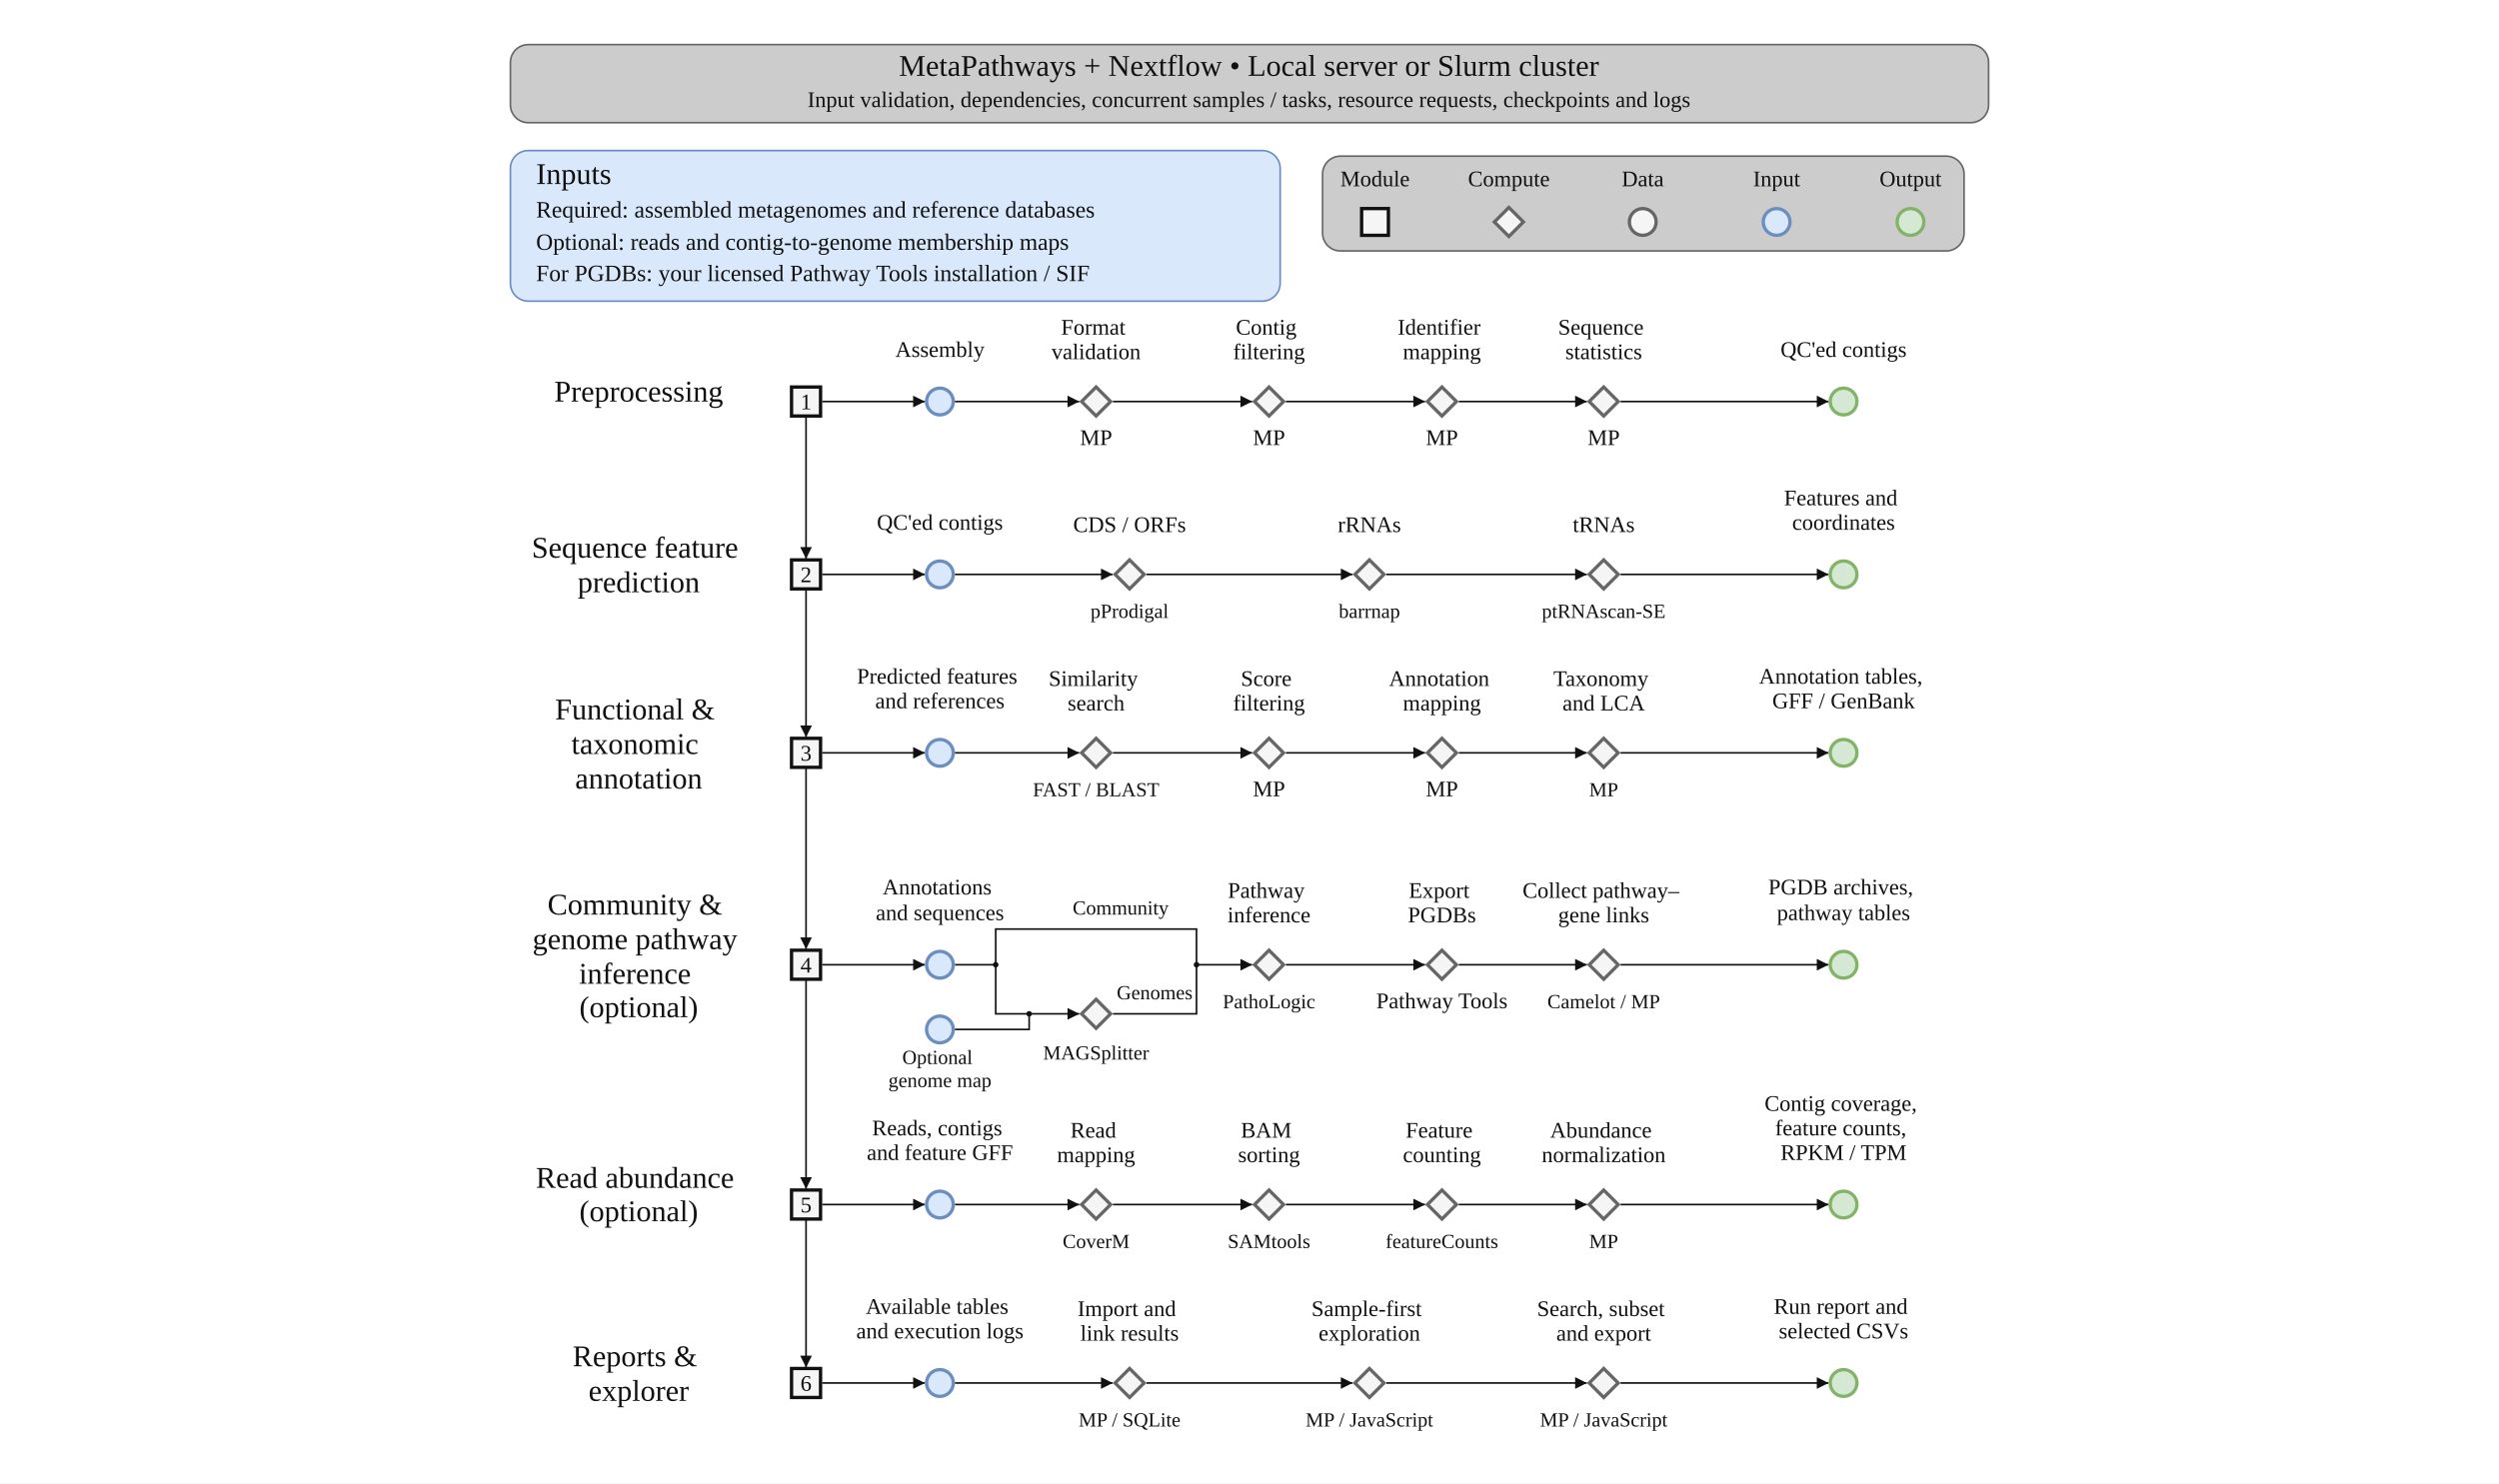
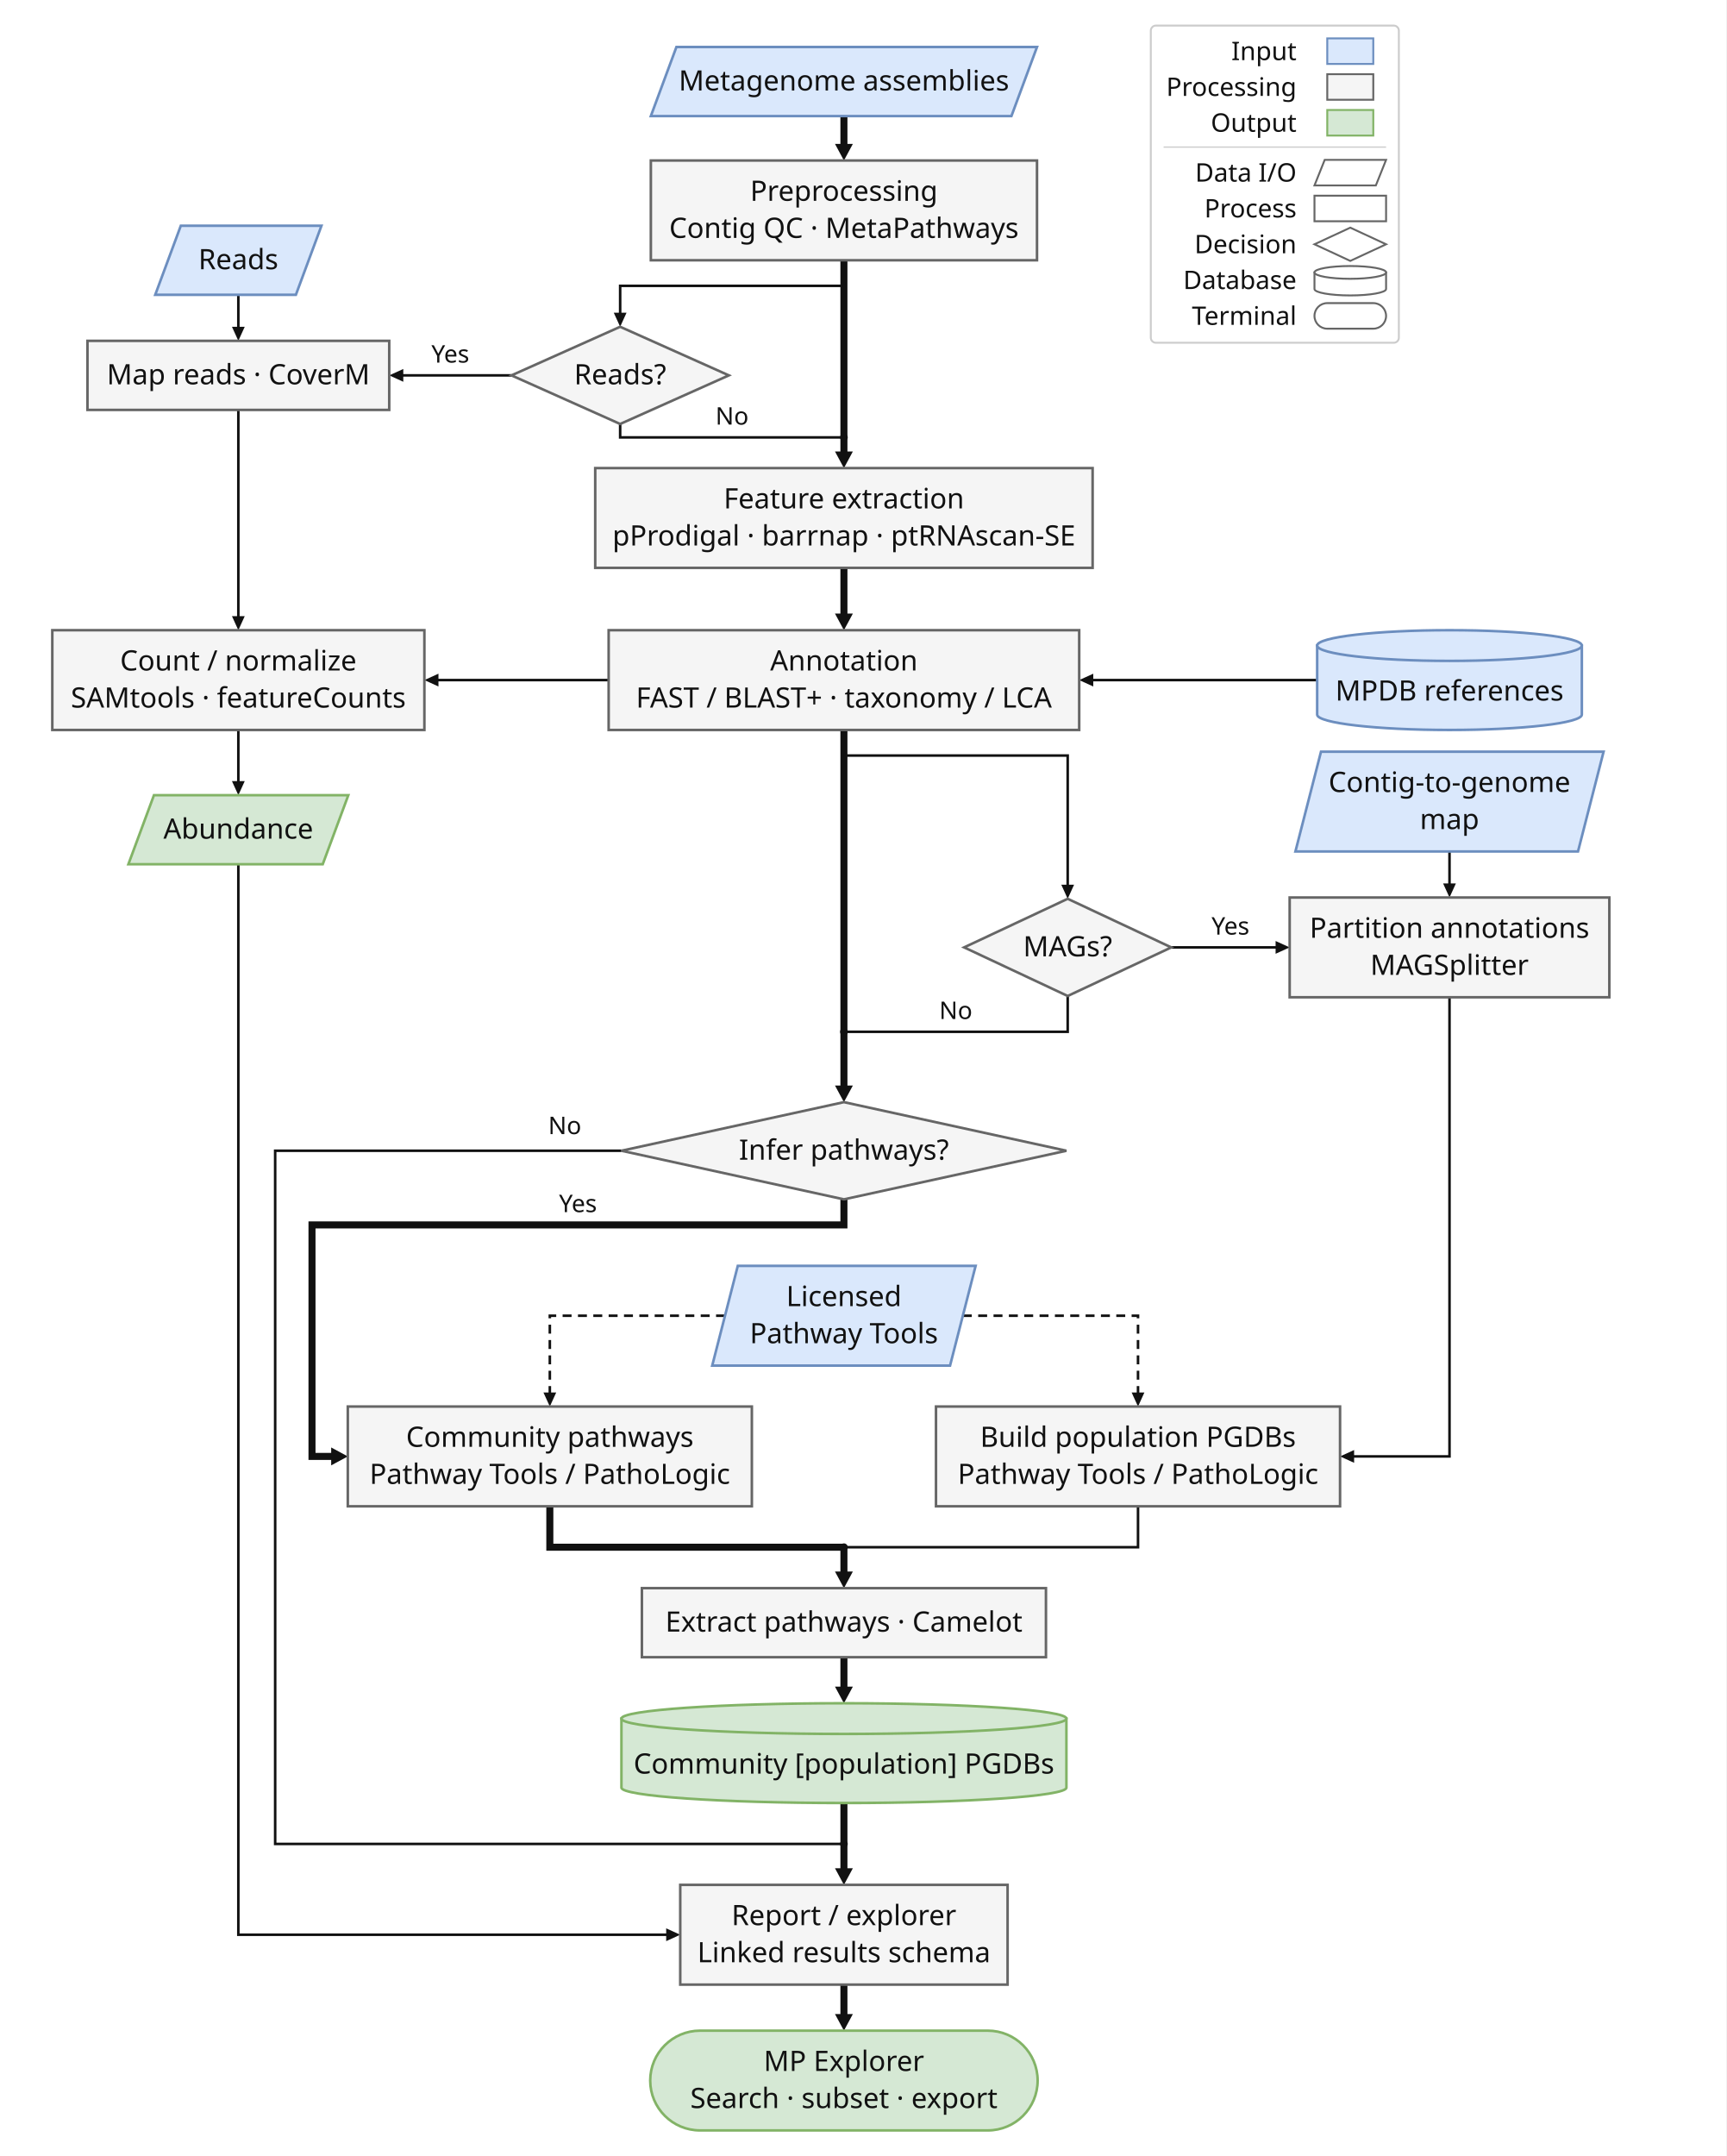
- <svg xmlns="http://www.w3.org/2000/svg" viewBox="0 0 2240 1330" width="2240" height="1330" role="img">
-   <rect width="2240" height="1330" fill="#ffffff" />
-   <svg viewBox="135 0 1365 1290" width="1365" height="1290" role="img" aria-labelledby="workflow-title workflow-desc" x="437.5" y="20">
-     <rect width="1500" height="1290" fill="#FFFFFF" />
-     <defs>
-       <marker id="arrow" viewBox="0 0 10 10" refX="10" refY="5" markerWidth="7" markerHeight="7" orient="auto-start-reverse">
-         <path d="M 0 0 L 10 5 L 0 10 z" fill="#111111" />
-       </marker>
-     </defs>
-     <style>text { font-family: "Times New Roman", Times, serif; fill: #111111; } .wire { fill: none; stroke: #111111; stroke-width: 1.5; marker-end: url(#arrow); } .branch { fill: none; stroke: #111111; stroke-width: 1.5; stroke-linejoin: miter; }</style>
-     <g id="workflow-heading" transform="translate(0 -157)">
-       <rect x="155" y="177" width="1325" height="70" rx="16" fill="#CCCCCC" stroke="#666666" stroke-width="1.5" />
-       <text x="817" y="205" font-size="27" text-anchor="middle">
-         <tspan x="817" dy="0">MetaPathways + Nextflow  •  Local server or Slurm cluster</tspan>
-       </text>
-       <text x="817" y="233" font-size="20" text-anchor="middle">
-         <tspan x="817" dy="0">Input validation, dependencies, concurrent samples / tasks, resource requests, checkpoints and logs</tspan>
-       </text>
-     </g>
-     <g id="workflow-inputs-and-legend" transform="translate(0 95)">
-       <rect x="155" y="20" width="690" height="135" rx="16" fill="#DAE8FC" stroke="#6C8EBF" stroke-width="1.5" />
-       <text x="178" y="50" font-size="27" text-anchor="start">
-         <tspan x="178" dy="0">Inputs</tspan>
-       </text>
-       <text x="178" y="80" font-size="21" text-anchor="start">
-         <tspan x="178" dy="0">Required: assembled metagenomes and reference databases</tspan>
-       </text>
-       <text x="178" y="109" font-size="21" text-anchor="start">
-         <tspan x="178" dy="0">Optional: reads and contig-to-genome membership maps</tspan>
-       </text>
-       <text x="178" y="137" font-size="21" text-anchor="start">
-         <tspan x="178" dy="0">For PGDBs: your licensed Pathway Tools installation / SIF</tspan>
-       </text>
-       <rect x="883" y="25" width="575" height="85" rx="16" fill="#CCCCCC" stroke="#666666" stroke-width="1.5" />
-       <text x="930" y="52" font-size="20" text-anchor="middle">
-         <tspan x="930" dy="0">Module</tspan>
-       </text>
-       <text x="1050" y="52" font-size="20" text-anchor="middle">
-         <tspan x="1050" dy="0">Compute</tspan>
-       </text>
-       <text x="1170" y="52" font-size="20" text-anchor="middle">
-         <tspan x="1170" dy="0">Data</tspan>
-       </text>
-       <text x="1290" y="52" font-size="20" text-anchor="middle">
-         <tspan x="1290" dy="0">Input</tspan>
-       </text>
-       <text x="1410" y="52" font-size="20" text-anchor="middle">
-         <tspan x="1410" dy="0">Output</tspan>
-       </text>
-       <rect x="918" y="72" width="24" height="24" fill="#F5F5F5" stroke="#111111" stroke-width="3" />
-       <path d="M 1050 71 L 1063 84 L 1050 97 L 1037 84 Z" fill="#F5F5F5" stroke="#666666" stroke-width="3" />
-       <circle cx="1170" cy="84" r="12" fill="#F5F5F5" stroke="#666666" stroke-width="3" />
-       <circle cx="1290" cy="84" r="12" fill="#DAE8FC" stroke="#6C8EBF" stroke-width="3" />
-       <circle cx="1410" cy="84" r="12" fill="#D5E8D4" stroke="#82B366" stroke-width="3" />
-     </g>
-     <text x="270" y="340" font-size="27" text-anchor="middle">
-       <tspan x="270" dy="0">Preprocessing</tspan>
-     </text>
-     <rect x="407" y="327" width="26" height="26" fill="#F5F5F5" stroke="#111111" stroke-width="3" />
-     <text x="420" y="347" font-size="20" text-anchor="middle">
-       <tspan x="420" dy="0">1</tspan>
-     </text>
-     <path d="M 434.5 340 L 526.5 340" class="wire" />
-     <circle cx="540" cy="340" r="12" fill="#DAE8FC" stroke="#6C8EBF" stroke-width="3" />
-     <text x="540" y="300" font-size="20" text-anchor="middle">
-       <tspan x="540" dy="0">Assembly</tspan>
-     </text>
-     <path d="M 553.5 340 L 664.879 340" class="wire" />
-     <path d="M 680 327 L 693 340 L 680 353 L 667 340 Z" fill="#F5F5F5" stroke="#666666" stroke-width="3" />
-     <text x="680" y="280" font-size="20" text-anchor="middle">
-       <tspan x="680" dy="0">Format</tspan>
-       <tspan x="680" dy="22">validation</tspan>
-     </text>
-     <path d="M 695.121 340 L 819.879 340" class="wire" />
-     <path d="M 835 327 L 848 340 L 835 353 L 822 340 Z" fill="#F5F5F5" stroke="#666666" stroke-width="3" />
-     <text x="835" y="280" font-size="20" text-anchor="middle">
-       <tspan x="835" dy="0">Contig</tspan>
-       <tspan x="835" dy="22">filtering</tspan>
-     </text>
-     <path d="M 850.121 340 L 974.879 340" class="wire" />
-     <path d="M 990 327 L 1003 340 L 990 353 L 977 340 Z" fill="#F5F5F5" stroke="#666666" stroke-width="3" />
-     <text x="990" y="280" font-size="20" text-anchor="middle">
-       <tspan x="990" dy="0">Identifier</tspan>
-       <tspan x="990" dy="22">mapping</tspan>
-     </text>
-     <path d="M 1005.12 340 L 1119.88 340" class="wire" />
-     <path d="M 1135 327 L 1148 340 L 1135 353 L 1122 340 Z" fill="#F5F5F5" stroke="#666666" stroke-width="3" />
-     <text x="1135" y="280" font-size="20" text-anchor="middle">
-       <tspan x="1135" dy="0">Sequence</tspan>
-       <tspan x="1135" dy="22">statistics</tspan>
-     </text>
-     <path d="M 1150.12 340 L 1336.5 340" class="wire" />
-     <circle cx="1350" cy="340" r="12" fill="#D5E8D4" stroke="#82B366" stroke-width="3" />
-     <text x="1350" y="300" font-size="20" text-anchor="middle">
-       <tspan x="1350" dy="0">QC'ed contigs</tspan>
-     </text>
-     <text x="270" y="480" font-size="27" text-anchor="middle">
-       <tspan x="270" dy="0">Sequence feature</tspan>
-       <tspan x="270" dy="31">prediction</tspan>
-     </text>
-     <rect x="407" y="482" width="26" height="26" fill="#F5F5F5" stroke="#111111" stroke-width="3" />
-     <text x="420" y="502" font-size="20" text-anchor="middle">
-       <tspan x="420" dy="0">2</tspan>
-     </text>
-     <path d="M 434.5 495 L 526.5 495" class="wire" />
-     <circle cx="540" cy="495" r="12" fill="#DAE8FC" stroke="#6C8EBF" stroke-width="3" />
-     <text x="540" y="455" font-size="20" text-anchor="middle">
-       <tspan x="540" dy="0">QC'ed contigs</tspan>
-     </text>
-     <path d="M 553.5 495 L 694.879 495" class="wire" />
-     <path d="M 710 482 L 723 495 L 710 508 L 697 495 Z" fill="#F5F5F5" stroke="#666666" stroke-width="3" />
-     <text x="710" y="457" font-size="20" text-anchor="middle">
-       <tspan x="710" dy="0">CDS / ORFs</tspan>
-     </text>
-     <text x="710" y="534" font-size="18" text-anchor="middle">
-       <tspan x="710" dy="0">pProdigal</tspan>
-     </text>
-     <path d="M 725.121 495 L 909.879 495" class="wire" />
-     <path d="M 925 482 L 938 495 L 925 508 L 912 495 Z" fill="#F5F5F5" stroke="#666666" stroke-width="3" />
-     <text x="925" y="457" font-size="20" text-anchor="middle">
-       <tspan x="925" dy="0">rRNAs</tspan>
-     </text>
-     <text x="925" y="534" font-size="18" text-anchor="middle">
-       <tspan x="925" dy="0">barrnap</tspan>
-     </text>
-     <path d="M 940.121 495 L 1119.88 495" class="wire" />
-     <path d="M 1135 482 L 1148 495 L 1135 508 L 1122 495 Z" fill="#F5F5F5" stroke="#666666" stroke-width="3" />
-     <text x="1135" y="457" font-size="20" text-anchor="middle">
-       <tspan x="1135" dy="0">tRNAs</tspan>
-     </text>
-     <text x="1135" y="534" font-size="18" text-anchor="middle">
-       <tspan x="1135" dy="0">ptRNAscan-SE</tspan>
-     </text>
-     <path d="M 1150.12 495 L 1336.5 495" class="wire" />
-     <circle cx="1350" cy="495" r="12" fill="#D5E8D4" stroke="#82B366" stroke-width="3" />
-     <text x="1350" y="433" font-size="20" text-anchor="middle">
-       <tspan x="1350" dy="0">Features and</tspan>
-       <tspan x="1350" dy="22">coordinates</tspan>
-     </text>
-     <text x="270" y="625" font-size="27" text-anchor="middle">
-       <tspan x="270" dy="0">Functional &amp;</tspan>
-       <tspan x="270" dy="31">taxonomic</tspan>
-       <tspan x="270" dy="31">annotation</tspan>
-     </text>
-     <rect x="407" y="642" width="26" height="26" fill="#F5F5F5" stroke="#111111" stroke-width="3" />
-     <text x="420" y="662" font-size="20" text-anchor="middle">
-       <tspan x="420" dy="0">3</tspan>
-     </text>
-     <path d="M 434.5 655 L 526.5 655" class="wire" />
-     <circle cx="540" cy="655" r="12" fill="#DAE8FC" stroke="#6C8EBF" stroke-width="3" />
-     <text x="540" y="593" font-size="20" text-anchor="middle">
-       <tspan x="540" dy="0">Predicted features</tspan>
-       <tspan x="540" dy="22">and references</tspan>
-     </text>
-     <path d="M 553.5 655 L 664.879 655" class="wire" />
-     <path d="M 680 642 L 693 655 L 680 668 L 667 655 Z" fill="#F5F5F5" stroke="#666666" stroke-width="3" />
-     <text x="680" y="595" font-size="20" text-anchor="middle">
-       <tspan x="680" dy="0">Similarity</tspan>
-       <tspan x="680" dy="22">search</tspan>
-     </text>
-     <text x="680" y="694" font-size="18" text-anchor="middle">
-       <tspan x="680" dy="0">FAST / BLAST</tspan>
-     </text>
-     <path d="M 695.121 655 L 819.879 655" class="wire" />
-     <path d="M 835 642 L 848 655 L 835 668 L 822 655 Z" fill="#F5F5F5" stroke="#666666" stroke-width="3" />
-     <text x="835" y="595" font-size="20" text-anchor="middle">
-       <tspan x="835" dy="0">Score</tspan>
-       <tspan x="835" dy="22">filtering</tspan>
-     </text>
-     <path d="M 850.121 655 L 974.879 655" class="wire" />
-     <path d="M 990 642 L 1003 655 L 990 668 L 977 655 Z" fill="#F5F5F5" stroke="#666666" stroke-width="3" />
-     <text x="990" y="595" font-size="20" text-anchor="middle">
-       <tspan x="990" dy="0">Annotation</tspan>
-       <tspan x="990" dy="22">mapping</tspan>
-     </text>
-     <path d="M 1005.12 655 L 1119.88 655" class="wire" />
-     <path d="M 1135 642 L 1148 655 L 1135 668 L 1122 655 Z" fill="#F5F5F5" stroke="#666666" stroke-width="3" />
-     <text x="1135" y="595" font-size="20" text-anchor="middle">
-       <tspan x="1135" dy="0">Taxonomy</tspan>
-       <tspan x="1135" dy="22">and LCA</tspan>
-     </text>
-     <text x="1135" y="694" font-size="18" text-anchor="middle">
-       <tspan x="1135" dy="0">MP</tspan>
-     </text>
-     <path d="M 1150.12 655 L 1336.5 655" class="wire" />
-     <circle cx="1350" cy="655" r="12" fill="#D5E8D4" stroke="#82B366" stroke-width="3" />
-     <text x="1350" y="593" font-size="20" text-anchor="middle">
-       <tspan x="1350" dy="0">Annotation tables,</tspan>
-       <tspan x="1350" dy="22">GFF / GenBank</tspan>
-     </text>
-     <text x="270" y="800" font-size="27" text-anchor="middle">
-       <tspan x="270" dy="0">Community &amp;</tspan>
-       <tspan x="270" dy="31">genome pathway</tspan>
-       <tspan x="270" dy="31">inference</tspan>
-       <tspan x="270" dy="30">(optional)</tspan>
-     </text>
-     <rect x="407" y="832" width="26" height="26" fill="#F5F5F5" stroke="#111111" stroke-width="3" />
-     <text x="420" y="852" font-size="20" text-anchor="middle">
-       <tspan x="420" dy="0">4</tspan>
-     </text>
-     <path d="M 434.5 845 L 526.5 845" class="wire" />
-     <circle cx="540" cy="845" r="12" fill="#DAE8FC" stroke="#6C8EBF" stroke-width="3" />
-     <text x="540" y="782" font-size="20" text-anchor="middle">
-       <tspan x="540" dy="0">Annotations</tspan>
-       <tspan x="540" dy="23.0">and sequences</tspan>
-     </text>
-     <circle cx="540" cy="903" r="12" fill="#DAE8FC" stroke="#6C8EBF" stroke-width="3" />
-     <text x="540" y="934" font-size="18" text-anchor="middle">
-       <tspan x="540" dy="0">Optional</tspan>
-       <tspan x="540" dy="20.7">genome map</tspan>
-     </text>
-     <text x="702" y="800" font-size="18" text-anchor="middle">
-       <tspan x="702" dy="0">Community</tspan>
-     </text>
-     <path d="M 680 876 L 693 889 L 680 902 L 667 889 Z" fill="#F5F5F5" stroke="#666666" stroke-width="3" />
-     <text x="680" y="930" font-size="18" text-anchor="middle">
-       <tspan x="680" dy="0">MAGSplitter</tspan>
-     </text>
-     <text x="732.5" y="876" font-size="18" text-anchor="middle">
-       <tspan x="732.5" dy="0">Genomes</tspan>
-     </text>
-     <path d="M 835 832 L 848 845 L 835 858 L 822 845 Z" fill="#F5F5F5" stroke="#666666" stroke-width="3" />
-     <text x="835" y="785" font-size="20" text-anchor="middle">
-       <tspan x="835" dy="0">Pathway</tspan>
-       <tspan x="835" dy="22">inference</tspan>
-     </text>
-     <text x="835" y="884" font-size="18" text-anchor="middle">
-       <tspan x="835" dy="0">PathoLogic</tspan>
-     </text>
-     <path d="M 850.121 845 L 974.879 845" class="wire" />
-     <path d="M 990 832 L 1003 845 L 990 858 L 977 845 Z" fill="#F5F5F5" stroke="#666666" stroke-width="3" />
-     <text x="990" y="785" font-size="20" text-anchor="middle">
-       <tspan x="990" dy="0">Export</tspan>
-       <tspan x="990" dy="22">PGDBs</tspan>
-     </text>
-     <path d="M 1005.12 845 L 1119.88 845" class="wire" />
-     <path d="M 1135 832 L 1148 845 L 1135 858 L 1122 845 Z" fill="#F5F5F5" stroke="#666666" stroke-width="3" />
-     <text x="1135" y="785" font-size="20" text-anchor="middle">
-       <tspan x="1135" dy="0">Collect pathway–</tspan>
-       <tspan x="1135" dy="22">gene links</tspan>
-     </text>
-     <text x="1135" y="884" font-size="18" text-anchor="middle">
-       <tspan x="1135" dy="0">Camelot / MP</tspan>
-     </text>
-     <path d="M 1150.12 845 L 1336.5 845" class="wire" />
-     <circle cx="1350" cy="845" r="12" fill="#D5E8D4" stroke="#82B366" stroke-width="3" />
-     <text x="1350" y="782" font-size="20" text-anchor="middle">
-       <tspan x="1350" dy="0">PGDB archives,</tspan>
-       <tspan x="1350" dy="23.0">pathway tables</tspan>
-     </text>
-     <text x="270" y="1045" font-size="27" text-anchor="middle">
-       <tspan x="270" dy="0">Read abundance</tspan>
-       <tspan x="270" dy="30">(optional)</tspan>
-     </text>
-     <rect x="407" y="1047" width="26" height="26" fill="#F5F5F5" stroke="#111111" stroke-width="3" />
-     <text x="420" y="1067" font-size="20" text-anchor="middle">
-       <tspan x="420" dy="0">5</tspan>
-     </text>
-     <path d="M 434.5 1060 L 526.5 1060" class="wire" />
-     <circle cx="540" cy="1060" r="12" fill="#DAE8FC" stroke="#6C8EBF" stroke-width="3" />
-     <text x="540" y="998" font-size="20" text-anchor="middle">
-       <tspan x="540" dy="0">Reads, contigs</tspan>
-       <tspan x="540" dy="22">and feature GFF</tspan>
-     </text>
-     <path d="M 553.5 1060 L 664.879 1060" class="wire" />
-     <path d="M 680 1047 L 693 1060 L 680 1073 L 667 1060 Z" fill="#F5F5F5" stroke="#666666" stroke-width="3" />
-     <text x="680" y="1000" font-size="20" text-anchor="middle">
-       <tspan x="680" dy="0">Read</tspan>
-       <tspan x="680" dy="22">mapping</tspan>
-     </text>
-     <text x="680" y="1099" font-size="18" text-anchor="middle">
-       <tspan x="680" dy="0">CoverM</tspan>
-     </text>
-     <path d="M 695.121 1060 L 819.879 1060" class="wire" />
-     <path d="M 835 1047 L 848 1060 L 835 1073 L 822 1060 Z" fill="#F5F5F5" stroke="#666666" stroke-width="3" />
-     <text x="835" y="1000" font-size="20" text-anchor="middle">
-       <tspan x="835" dy="0">BAM</tspan>
-       <tspan x="835" dy="22">sorting</tspan>
-     </text>
-     <text x="835" y="1099" font-size="18" text-anchor="middle">
-       <tspan x="835" dy="0">SAMtools</tspan>
-     </text>
-     <path d="M 850.121 1060 L 974.879 1060" class="wire" />
-     <path d="M 990 1047 L 1003 1060 L 990 1073 L 977 1060 Z" fill="#F5F5F5" stroke="#666666" stroke-width="3" />
-     <text x="990" y="1000" font-size="20" text-anchor="middle">
-       <tspan x="990" dy="0">Feature</tspan>
-       <tspan x="990" dy="22">counting</tspan>
-     </text>
-     <text x="990" y="1099" font-size="18" text-anchor="middle">
-       <tspan x="990" dy="0">featureCounts</tspan>
-     </text>
-     <path d="M 1005.12 1060 L 1119.88 1060" class="wire" />
-     <path d="M 1135 1047 L 1148 1060 L 1135 1073 L 1122 1060 Z" fill="#F5F5F5" stroke="#666666" stroke-width="3" />
-     <text x="1135" y="1000" font-size="20" text-anchor="middle">
-       <tspan x="1135" dy="0">Abundance</tspan>
-       <tspan x="1135" dy="22">normalization</tspan>
-     </text>
-     <text x="1135" y="1099" font-size="18" text-anchor="middle">
-       <tspan x="1135" dy="0">MP</tspan>
-     </text>
-     <path d="M 1150.12 1060 L 1336.5 1060" class="wire" />
-     <circle cx="1350" cy="1060" r="12" fill="#D5E8D4" stroke="#82B366" stroke-width="3" />
-     <text x="1350" y="976" font-size="20" text-anchor="middle">
-       <tspan x="1350" dy="0">Contig coverage,</tspan>
-       <tspan x="1350" dy="22">feature counts,</tspan>
-       <tspan x="1350" dy="22">RPKM / TPM</tspan>
-     </text>
-     <text x="270" y="1205" font-size="27" text-anchor="middle">
-       <tspan x="270" dy="0">Reports &amp;</tspan>
-       <tspan x="270" dy="31">explorer</tspan>
-     </text>
-     <rect x="407" y="1207" width="26" height="26" fill="#F5F5F5" stroke="#111111" stroke-width="3" />
-     <text x="420" y="1227" font-size="20" text-anchor="middle">
-       <tspan x="420" dy="0">6</tspan>
-     </text>
-     <path d="M 434.5 1220 L 526.5 1220" class="wire" />
-     <circle cx="540" cy="1220" r="12" fill="#DAE8FC" stroke="#6C8EBF" stroke-width="3" />
-     <text x="540" y="1158" font-size="20" text-anchor="middle">
-       <tspan x="540" dy="0">Available tables</tspan>
-       <tspan x="540" dy="22">and execution logs</tspan>
-     </text>
-     <path d="M 553.5 1220 L 694.879 1220" class="wire" />
-     <path d="M 710 1207 L 723 1220 L 710 1233 L 697 1220 Z" fill="#F5F5F5" stroke="#666666" stroke-width="3" />
-     <text x="710" y="1160" font-size="20" text-anchor="middle">
-       <tspan x="710" dy="0">Import and</tspan>
-       <tspan x="710" dy="22">link results</tspan>
-     </text>
-     <text x="710" y="1259" font-size="18" text-anchor="middle">
-       <tspan x="710" dy="0">MP / SQLite</tspan>
-     </text>
-     <path d="M 725.121 1220 L 909.879 1220" class="wire" />
-     <path d="M 925 1207 L 938 1220 L 925 1233 L 912 1220 Z" fill="#F5F5F5" stroke="#666666" stroke-width="3" />
-     <text x="925" y="1160" font-size="20" text-anchor="middle">
-       <tspan x="925" dy="0">Sample-first</tspan>
-       <tspan x="925" dy="22">exploration</tspan>
-     </text>
-     <text x="925" y="1259" font-size="18" text-anchor="middle">
-       <tspan x="925" dy="0">MP / JavaScript</tspan>
-     </text>
-     <path d="M 940.121 1220 L 1119.88 1220" class="wire" />
-     <path d="M 1135 1207 L 1148 1220 L 1135 1233 L 1122 1220 Z" fill="#F5F5F5" stroke="#666666" stroke-width="3" />
-     <text x="1135" y="1160" font-size="20" text-anchor="middle">
-       <tspan x="1135" dy="0">Search, subset</tspan>
-       <tspan x="1135" dy="22">and export</tspan>
-     </text>
-     <text x="1135" y="1259" font-size="18" text-anchor="middle">
-       <tspan x="1135" dy="0">MP / JavaScript</tspan>
-     </text>
-     <path d="M 1150.12 1220 L 1336.5 1220" class="wire" />
-     <circle cx="1350" cy="1220" r="12" fill="#D5E8D4" stroke="#82B366" stroke-width="3" />
-     <text x="1350" y="1158" font-size="20" text-anchor="middle">
-       <tspan x="1350" dy="0">Run report and</tspan>
-       <tspan x="1350" dy="22">selected CSVs</tspan>
-     </text>
-     <path d="M 553.5 845 L 590 845" class="branch" />
-     <path d="M 590 845 L 590 813 L 770 813 L 770 845" class="branch" />
-     <path d="M 590 845 L 590 889 L 620 889" class="branch" />
-     <path d="M 553.5 903 L 620 903 L 620 889" class="branch" />
-     <path d="M 620 889 L 664.879 889" class="wire" />
-     <path d="M 695.121 889 L 770 889 L 770 845" class="branch" />
-     <path d="M 770 845 L 819.879 845" class="wire" />
-     <circle cx="590" cy="845" r="2.5" fill="#111111" />
-     <circle cx="620" cy="889" r="2.5" fill="#111111" />
-     <circle cx="770" cy="845" r="2.5" fill="#111111" />
-     <path d="M 420 354 L 420 481" fill="none" stroke="#111111" stroke-width="1.5" marker-end="url(#arrow)" class="module-flow" />
-     <path d="M 420 509 L 420 641" fill="none" stroke="#111111" stroke-width="1.5" marker-end="url(#arrow)" class="module-flow" />
-     <path d="M 420 669 L 420 831" fill="none" stroke="#111111" stroke-width="1.5" marker-end="url(#arrow)" class="module-flow" />
-     <path d="M 420 859 L 420 1046" fill="none" stroke="#111111" stroke-width="1.5" marker-end="url(#arrow)" class="module-flow" />
-     <path d="M 420 1074 L 420 1206" fill="none" stroke="#111111" stroke-width="1.5" marker-end="url(#arrow)" class="module-flow" />
-     <text x="680" y="379" font-size="20" text-anchor="middle">
-       <tspan x="680" dy="0">MP</tspan>
-     </text>
-     <text x="835" y="379" font-size="20" text-anchor="middle">
-       <tspan x="835" dy="0">MP</tspan>
-     </text>
-     <text x="990" y="379" font-size="20" text-anchor="middle">
-       <tspan x="990" dy="0">MP</tspan>
-     </text>
-     <text x="1135" y="379" font-size="20" text-anchor="middle">
-       <tspan x="1135" dy="0">MP</tspan>
-     </text>
-     <text x="835" y="694" font-size="20" text-anchor="middle">
-       <tspan x="835" dy="0">MP</tspan>
-     </text>
-     <text x="990" y="694" font-size="20" text-anchor="middle">
-       <tspan x="990" dy="0">MP</tspan>
-     </text>
-     <text x="990" y="884" font-size="20" text-anchor="middle">
-       <tspan x="990" dy="0">Pathway Tools</tspan>
-     </text>
-   </svg>
+ <svg xmlns="http://www.w3.org/2000/svg" width="1350" height="1685.75" viewBox="0 0 1350 1685.75" role="img" aria-labelledby="title desc" data-workflow-style="standard-flowchart">
+   <rect width="100%" height="100%" fill="#FFFFFF" />
+   <defs>
+     <marker id="arrow" viewBox="0 0 10 10" refX="10" refY="5" markerUnits="userSpaceOnUse" markerWidth="12" markerHeight="12" orient="auto">
+       <path d="M0 0 L10 5 L0 10 Z" fill="#111111" />
+     </marker>
+   </defs>
+   <g font-family="Trebuchet MS, sans-serif" fill="#111111">
+     <path d="M660.0 90.75 L660.0 113.5" fill="none" stroke="#111111" stroke-width="5.5" stroke-linecap="butt" />
+     <polygon points="660.0,125.5 653.0,112.5 667.0,112.5" fill="#111111" data-arrowhead="true" />
+     <path d="M660.0 203.5 L660.0 354.0" fill="none" stroke="#111111" stroke-width="5.5" stroke-linecap="butt" />
+     <polygon points="660.0,366.0 653.0,353.0 667.0,353.0" fill="#111111" data-arrowhead="true" />
+     <path d="M660.0 444.0 L660.0 480.75" fill="none" stroke="#111111" stroke-width="5.5" stroke-linecap="butt" />
+     <polygon points="660.0,492.75 653.0,479.75 667.0,479.75" fill="#111111" data-arrowhead="true" />
+     <path d="M186.4 230.5 L186.4 256.5" fill="none" stroke="#111111" stroke-width="2" stroke-linecap="butt" />
+     <polygon points="186.4,266.5 181.4,255.5 191.4,255.5" fill="#111111" data-arrowhead="true" />
+     <path d="M660.0 203.5 L660.0 223.5 L485.0 223.5 L485.0 245.5" fill="none" stroke="#111111" stroke-width="2" stroke-linecap="butt" />
+     <polygon points="485.0,255.5 480.0,244.5 490.0,244.5" fill="#111111" data-arrowhead="true" />
+     <path d="M400.0 293.5 L314.4 293.5" fill="none" stroke="#111111" stroke-width="2" stroke-linecap="butt" />
+     <polygon points="304.4,293.5 315.4,288.5 315.4,298.5" fill="#111111" data-arrowhead="true" />
+     <path d="M485.0 331.5 L485.0 342.0 L660.0 342.0" fill="none" stroke="#111111" stroke-width="2" />
+     <path d="M1030.1 531.75 L854.0 531.75" fill="none" stroke="#111111" stroke-width="2" stroke-linecap="butt" />
+     <polygon points="844.0,531.75 855.0,526.75 855.0,536.75" fill="#111111" data-arrowhead="true" />
+     <path d="M186.4 320.5 L186.4 482.75" fill="none" stroke="#111111" stroke-width="2" stroke-linecap="butt" />
+     <polygon points="186.4,492.75 181.4,481.75 191.4,481.75" fill="#111111" data-arrowhead="true" />
+     <path d="M476.0 531.75 L341.9 531.75" fill="none" stroke="#111111" stroke-width="2" stroke-linecap="butt" />
+     <polygon points="331.9,531.75 342.9,526.75 342.9,536.75" fill="#111111" data-arrowhead="true" />
+     <path d="M186.4 570.75 L186.4 611.75" fill="none" stroke="#111111" stroke-width="2" stroke-linecap="butt" />
+     <polygon points="186.4,621.75 181.4,610.75 191.4,610.75" fill="#111111" data-arrowhead="true" />
+     <path d="M660.0 570.75 L660.0 849.75" fill="none" stroke="#111111" stroke-width="5.5" stroke-linecap="butt" />
+     <polygon points="660.0,861.75 653.0,848.75 667.0,848.75" fill="#111111" data-arrowhead="true" />
+     <path d="M660.0 937.75 L660.0 957.75 L244.0 957.75 L244.0 1138.75 L260.0 1138.75" fill="none" stroke="#111111" stroke-width="5.5" stroke-linecap="butt" />
+     <polygon points="272.0,1138.75 259.0,1145.75 259.0,1131.75" fill="#111111" data-arrowhead="true" />
+     <path d="M567.0 1028.75 L430.0 1028.75 L430.0 1089.75" fill="none" stroke="#111111" stroke-width="2" stroke-linecap="butt" stroke-dasharray="7 5" />
+     <polygon points="430.0,1099.75 425.0,1088.75 435.0,1088.75" fill="#111111" data-arrowhead="true" />
+     <path d="M660.0 570.75 L660.0 590.75 L835.0 590.75 L835.0 692.75" fill="none" stroke="#111111" stroke-width="2" stroke-linecap="butt" />
+     <polygon points="835.0,702.75 830.0,691.75 840.0,691.75" fill="#111111" data-arrowhead="true" />
+     <path d="M1133.6 665.75 L1133.6 691.75" fill="none" stroke="#111111" stroke-width="2" stroke-linecap="butt" />
+     <polygon points="1133.6,701.75 1128.6,690.75 1138.6,690.75" fill="#111111" data-arrowhead="true" />
+     <path d="M916.0 740.75 L998.6 740.75" fill="none" stroke="#111111" stroke-width="2" stroke-linecap="butt" />
+     <polygon points="1008.6,740.75 997.6,745.75 997.6,735.75" fill="#111111" data-arrowhead="true" />
+     <path d="M835.0 778.75 L835.0 806.75 L660.0 806.75" fill="none" stroke="#111111" stroke-width="2" />
+     <path d="M1133.6 779.75 L1133.6 1138.75 L1058.0 1138.75" fill="none" stroke="#111111" stroke-width="2" stroke-linecap="butt" />
+     <polygon points="1048.0,1138.75 1059.0,1133.75 1059.0,1143.75" fill="#111111" data-arrowhead="true" />
+     <path d="M753.0 1028.75 L890.0 1028.75 L890.0 1089.75" fill="none" stroke="#111111" stroke-width="2" stroke-linecap="butt" stroke-dasharray="7 5" />
+     <polygon points="890.0,1099.75 885.0,1088.75 895.0,1088.75" fill="#111111" data-arrowhead="true" />
+     <path d="M430.0 1177.75 L430.0 1209.75 L660.0 1209.75" fill="none" stroke="#111111" stroke-width="5.5" />
+     <path d="M890.0 1177.75 L890.0 1209.75 L660.0 1209.75" fill="none" stroke="#111111" stroke-width="2" />
+     <path d="M660.0 1209.75 L660.0 1229.75" fill="none" stroke="#111111" stroke-width="5.5" stroke-linecap="butt" />
+     <polygon points="660.0,1241.75 653.0,1228.75 667.0,1228.75" fill="#111111" data-arrowhead="true" />
+     <path d="M660.0 1295.75 L660.0 1319.75" fill="none" stroke="#111111" stroke-width="5.5" stroke-linecap="butt" />
+     <polygon points="660.0,1331.75 653.0,1318.75 667.0,1318.75" fill="#111111" data-arrowhead="true" />
+     <path d="M660.0 1409.75 L660.0 1441.75" fill="none" stroke="#111111" stroke-width="5.5" />
+     <path d="M660.0 1441.75 L660.0 1461.75" fill="none" stroke="#111111" stroke-width="5.5" stroke-linecap="butt" />
+     <polygon points="660.0,1473.75 653.0,1460.75 667.0,1460.75" fill="#111111" data-arrowhead="true" />
+     <path d="M186.4 675.75 L186.4 1512.75 L522.0 1512.75" fill="none" stroke="#111111" stroke-width="2" stroke-linecap="butt" />
+     <polygon points="532.0,1512.75 521.0,1517.75 521.0,1507.75" fill="#111111" data-arrowhead="true" />
+     <path d="M486.0 899.75 L215.2 899.75 L215.2 1441.75 L660.0 1441.75" fill="none" stroke="#111111" stroke-width="2" />
+     <path d="M660.0 1551.75 L660.0 1575.75" fill="none" stroke="#111111" stroke-width="5.5" stroke-linecap="butt" />
+     <polygon points="660.0,1587.75 653.0,1574.75 667.0,1574.75" fill="#111111" data-arrowhead="true" />
+     <rect x="900" y="20" width="194" height="248" rx="4" fill="#FFFFFF" stroke="#CCCCCC" stroke-width="1.5" />
+     <text x="1014" y="47" text-anchor="end" font-size="20">Input</text>
+     <rect x="1038" y="30" width="36" height="20" fill="#DAE8FC" stroke="#6C8EBF" stroke-width="1.5" />
+     <text x="1014" y="75" text-anchor="end" font-size="20">Processing</text>
+     <rect x="1038" y="58" width="36" height="20" fill="#F5F5F5" stroke="#666666" stroke-width="1.5" />
+     <text x="1014" y="103" text-anchor="end" font-size="20">Output</text>
+     <rect x="1038" y="86" width="36" height="20" fill="#D5E8D4" stroke="#82B366" stroke-width="1.5" />
+     <path d="M910 115 H1084" stroke="#CCCCCC" />
+     <text x="1014" y="142" text-anchor="end" font-size="20">Data I/O</text>
+     <path d="M1036 125 H1084 L1076 145 H1028 Z" fill="#FFFFFF" stroke="#666666" stroke-width="1.5" />
+     <text x="1014" y="170" text-anchor="end" font-size="20">Process</text>
+     <rect x="1028" y="153" width="56" height="20" rx="0" fill="#FFFFFF" stroke="#666666" stroke-width="1.5" />
+     <text x="1014" y="198" text-anchor="end" font-size="20">Decision</text>
+     <path d="M1056 178 L1084 191 L1056 204 L1028 191 Z" fill="#FFFFFF" stroke="#666666" stroke-width="1.5" />
+     <text x="1014" y="226" text-anchor="end" font-size="20">Database</text>
+     <path d="M1028 213 H1084 V226 A28 5 0 0 1 1028 226 Z" fill="#FFFFFF" stroke="#666666" stroke-width="1.5" />
+     <ellipse cx="1056" cy="213" rx="28" ry="5" fill="#FFFFFF" stroke="#666666" stroke-width="1.5" />
+     <text x="1014" y="254" text-anchor="end" font-size="20">Terminal</text>
+     <rect x="1028" y="237" width="56" height="20" rx="10" fill="#FFFFFF" stroke="#666666" stroke-width="1.5" />
+     <path d="M529.0 36.75 H811.0 L791.0 90.75 H509.0 Z" fill="#DAE8FC" stroke="#6C8EBF" stroke-width="2" data-node-kind="input" />
+     <text x="660.0" y="70.75" text-anchor="middle" font-size="22">Metagenome assemblies</text>
+     <rect x="509.0" y="125.5" width="302.0" height="78" rx="0" fill="#F5F5F5" stroke="#666666" stroke-width="2" data-node-kind="process" />
+     <text x="660.0" y="157.0" text-anchor="middle" font-size="22">Preprocessing</text>
+     <text x="660.0" y="186.0" text-anchor="middle" font-size="22">Contig QC · MetaPathways</text>
+     <rect x="465.5" y="366.0" width="389.0" height="78" rx="0" fill="#F5F5F5" stroke="#666666" stroke-width="2" data-node-kind="process" />
+     <text x="660.0" y="397.5" text-anchor="middle" font-size="22">Feature extraction</text>
+     <text x="660.0" y="426.5" text-anchor="middle" font-size="22">pProdigal · barrnap · ptRNAscan-SE</text>
+     <rect x="476.0" y="492.75" width="368.0" height="78" rx="0" fill="#F5F5F5" stroke="#666666" stroke-width="2" data-node-kind="process" />
+     <text x="660.0" y="524.25" text-anchor="middle" font-size="22">Annotation</text>
+     <text x="660.0" y="553.25" text-anchor="middle" font-size="22">FAST / BLAST+ · taxonomy / LCA</text>
+     <path d="M141.4 176.5 H251.4 L231.4 230.5 H121.4 Z" fill="#DAE8FC" stroke="#6C8EBF" stroke-width="2" data-node-kind="input" />
+     <text x="186.4" y="210.5" text-anchor="middle" font-size="22">Reads</text>
+     <rect x="68.4" y="266.5" width="236.0" height="54" rx="0" fill="#F5F5F5" stroke="#666666" stroke-width="2" data-node-kind="process" />
+     <text x="186.4" y="300.5" text-anchor="middle" font-size="22">Map reads · CoverM</text>
+     <path d="M485.0 255.5 L570.0 293.5 L485.0 331.5 L400.0 293.5 Z" fill="#F5F5F5" stroke="#666666" stroke-width="2" data-node-kind="decision" />
+     <text x="485.0" y="300.5" text-anchor="middle" font-size="22">Reads?</text>
+     <text x="352.2" y="283.5" text-anchor="middle" font-size="19">Yes</text>
+     <circle cx="660.0" cy="342.0" r="3" fill="#111111" />
+     <text x="572.5" y="332.0" text-anchor="middle" font-size="19">No</text>
+     <path d="M1030.1 504.75 H1237.1 V558.75 A103.5 12 0 0 1 1030.1 558.75 Z" fill="#DAE8FC" stroke="#6C8EBF" stroke-width="2" data-node-kind="db" />
+     <ellipse cx="1133.6" cy="504.75" rx="103.5" ry="12" fill="#DAE8FC" stroke="#6C8EBF" stroke-width="2" data-node-kind="db" />
+     <text x="1133.6" y="547.75" text-anchor="middle" font-size="22">MPDB references</text>
+     <rect x="40.9" y="492.75" width="291.0" height="78" rx="0" fill="#F5F5F5" stroke="#666666" stroke-width="2" data-node-kind="process" />
+     <text x="186.4" y="524.25" text-anchor="middle" font-size="22">Count / normalize</text>
+     <text x="186.4" y="553.25" text-anchor="middle" font-size="22">SAMtools · featureCounts</text>
+     <path d="M120.4 621.75 H272.4 L252.4 675.75 H100.4 Z" fill="#D5E8D4" stroke="#82B366" stroke-width="2" data-node-kind="output" />
+     <text x="186.4" y="655.75" text-anchor="middle" font-size="22">Abundance</text>
+     <path d="M660.0 861.75 L834.0 899.75 L660.0 937.75 L486.0 899.75 Z" fill="#F5F5F5" stroke="#666666" stroke-width="2" data-node-kind="decision" />
+     <text x="660.0" y="906.75" text-anchor="middle" font-size="22">Infer pathways?</text>
+     <path d="M577.0 989.75 H763.0 L743.0 1067.75 H557.0 Z" fill="#DAE8FC" stroke="#6C8EBF" stroke-width="2" data-node-kind="input" />
+     <text x="660.0" y="1021.25" text-anchor="middle" font-size="22">Licensed</text>
+     <text x="660.0" y="1050.25" text-anchor="middle" font-size="22">Pathway Tools</text>
+     <rect x="272.0" y="1099.75" width="316.0" height="78" rx="0" fill="#F5F5F5" stroke="#666666" stroke-width="2" data-node-kind="process" />
+     <text x="430.0" y="1131.25" text-anchor="middle" font-size="22">Community pathways</text>
+     <text x="430.0" y="1160.25" text-anchor="middle" font-size="22">Pathway Tools / PathoLogic</text>
+     <text x="452.0" y="947.75" text-anchor="middle" font-size="19">Yes</text>
+     <path d="M1033.1 587.75 H1254.1 L1234.1 665.75 H1013.1 Z" fill="#DAE8FC" stroke="#6C8EBF" stroke-width="2" data-node-kind="input" />
+     <text x="1133.6" y="619.25" text-anchor="middle" font-size="22">Contig-to-genome</text>
+     <text x="1133.6" y="648.25" text-anchor="middle" font-size="22">map</text>
+     <rect x="1008.6" y="701.75" width="250.0" height="78" rx="0" fill="#F5F5F5" stroke="#666666" stroke-width="2" data-node-kind="process" />
+     <text x="1133.6" y="733.25" text-anchor="middle" font-size="22">Partition annotations</text>
+     <text x="1133.6" y="762.25" text-anchor="middle" font-size="22">MAGSplitter</text>
+     <path d="M835.0 702.75 L916.0 740.75 L835.0 778.75 L754.0 740.75 Z" fill="#F5F5F5" stroke="#666666" stroke-width="2" data-node-kind="decision" />
+     <text x="835.0" y="747.75" text-anchor="middle" font-size="22">MAGs?</text>
+     <text x="962.3" y="730.75" text-anchor="middle" font-size="19">Yes</text>
+     <circle cx="660.0" cy="806.75" r="3" fill="#111111" />
+     <text x="747.5" y="796.75" text-anchor="middle" font-size="19">No</text>
+     <rect x="732.0" y="1099.75" width="316.0" height="78" rx="0" fill="#F5F5F5" stroke="#666666" stroke-width="2" data-node-kind="process" />
+     <text x="890.0" y="1131.25" text-anchor="middle" font-size="22">Build population PGDBs</text>
+     <text x="890.0" y="1160.25" text-anchor="middle" font-size="22">Pathway Tools / PathoLogic</text>
+     <rect x="502.0" y="1241.75" width="316.0" height="54" rx="0" fill="#F5F5F5" stroke="#666666" stroke-width="2" data-node-kind="process" />
+     <text x="660.0" y="1275.75" text-anchor="middle" font-size="22">Extract pathways · Camelot</text>
+     <circle cx="660.0" cy="1209.75" r="3" fill="#111111" />
+     <path d="M486.0 1343.75 H834.0 V1397.75 A174.0 12 0 0 1 486.0 1397.75 Z" fill="#D5E8D4" stroke="#82B366" stroke-width="2" data-node-kind="db" />
+     <ellipse cx="660.0" cy="1343.75" rx="174.0" ry="12" fill="#D5E8D4" stroke="#82B366" stroke-width="2" data-node-kind="db" />
+     <text x="660.0" y="1386.75" text-anchor="middle" font-size="22">Community [population] PGDBs</text>
+     <rect x="532.0" y="1473.75" width="256.0" height="78" rx="0" fill="#F5F5F5" stroke="#666666" stroke-width="2" data-node-kind="process" />
+     <text x="660.0" y="1505.25" text-anchor="middle" font-size="22">Report / explorer</text>
+     <text x="660.0" y="1534.25" text-anchor="middle" font-size="22">Linked results schema</text>
+     <circle cx="660.0" cy="1441.75" r="3" fill="#111111" />
+     <text x="441.7" y="886.75" text-anchor="middle" font-size="19">No</text>
+     <rect x="508.5" y="1587.75" width="303.0" height="78" rx="39.0" fill="#D5E8D4" stroke="#82B366" stroke-width="2" data-node-kind="end" />
+     <text x="660.0" y="1619.25" text-anchor="middle" font-size="22">MP Explorer</text>
+     <text x="660.0" y="1648.25" text-anchor="middle" font-size="22">Search · subset · export</text>
+   </g>
</svg>
